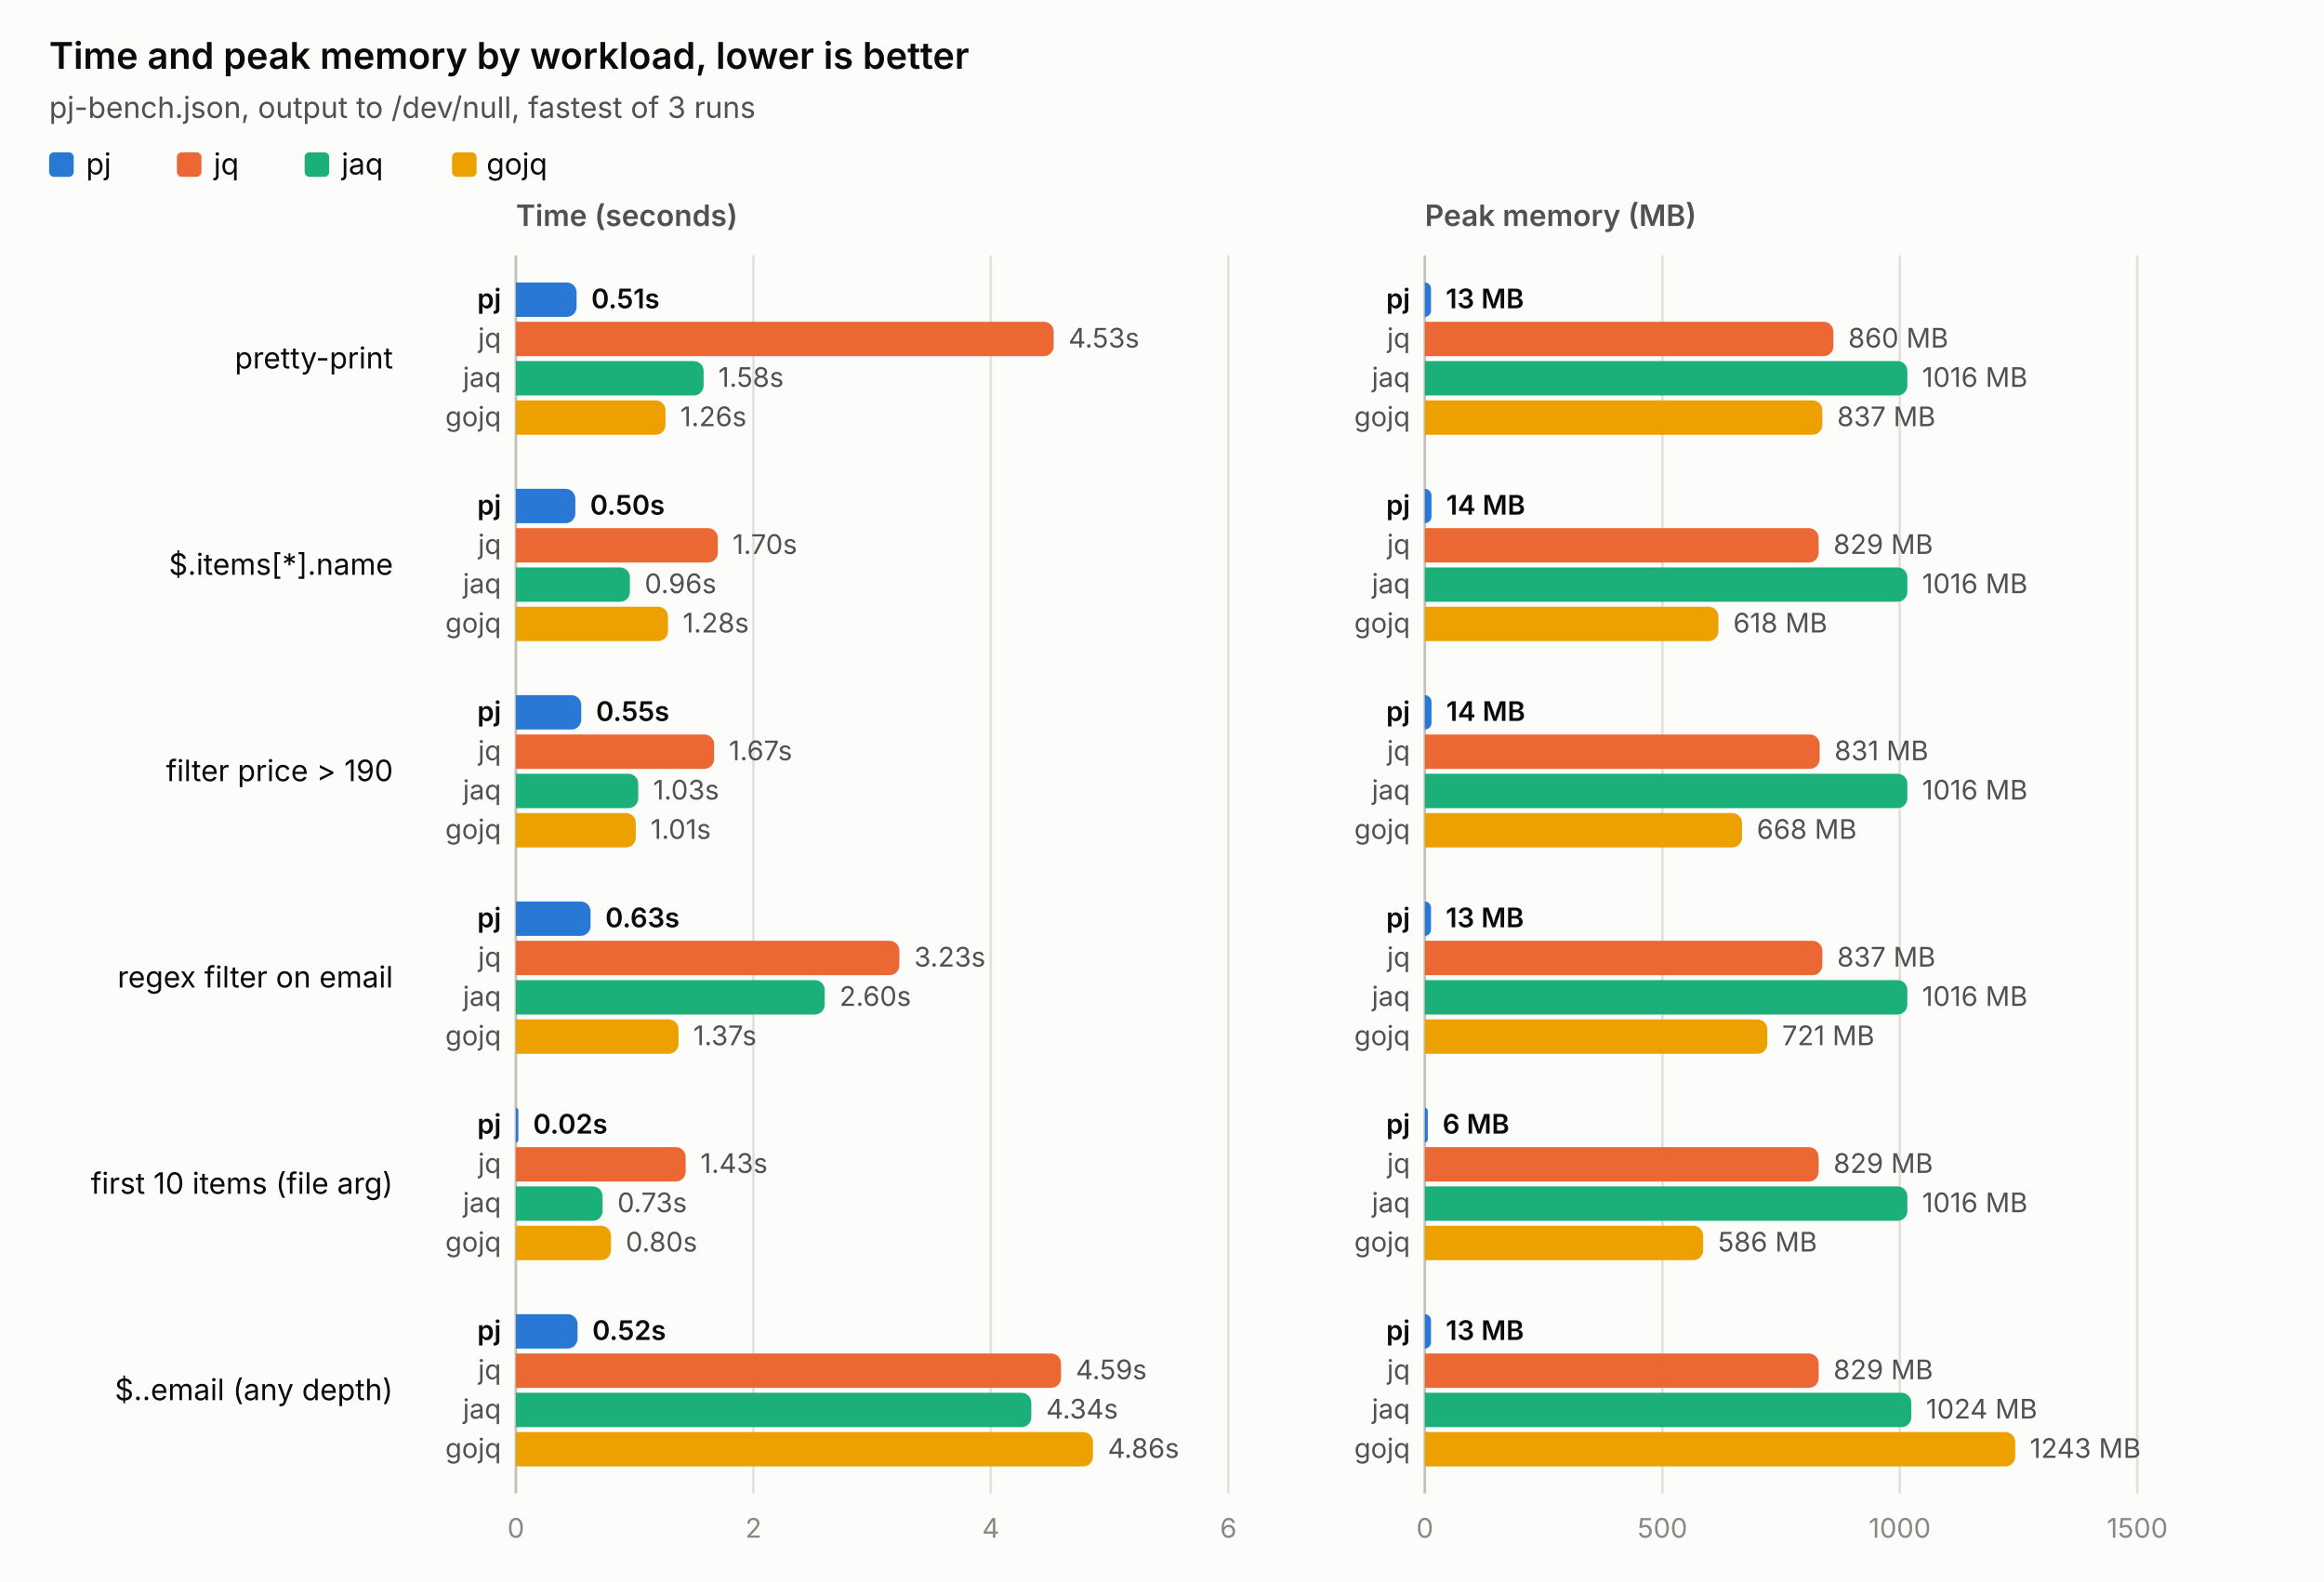
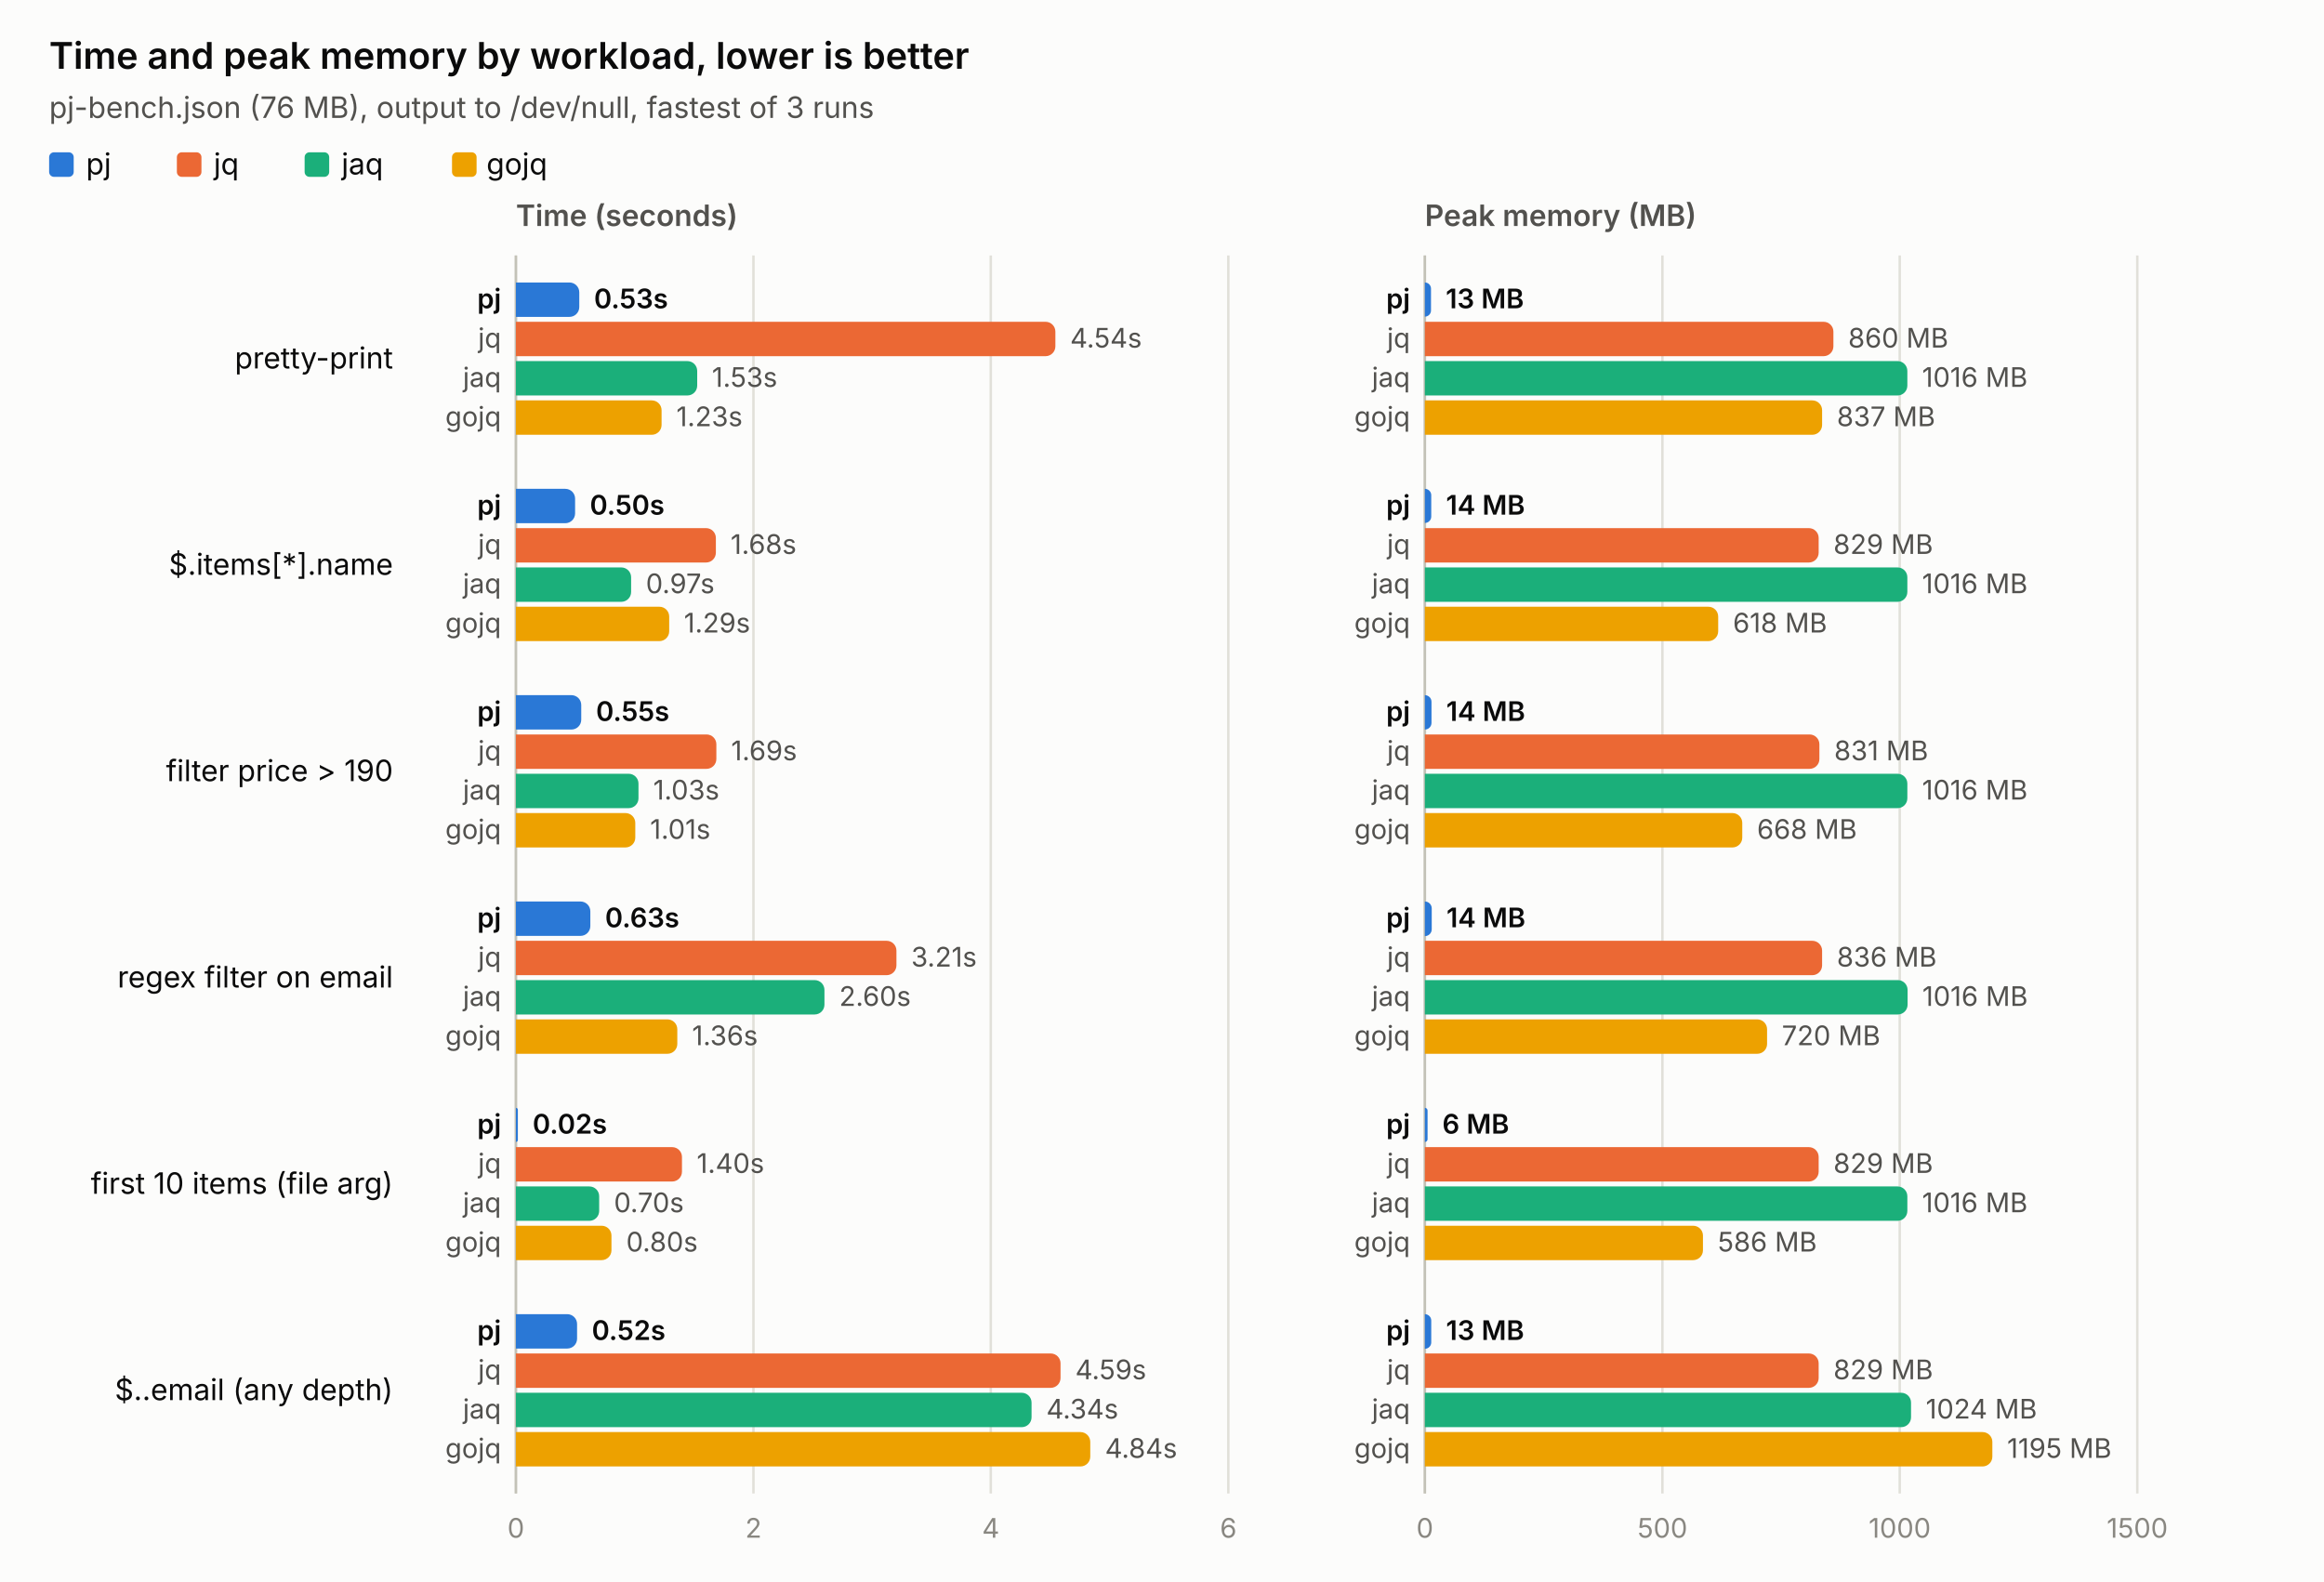
<svg xmlns="http://www.w3.org/2000/svg" width="946" height="644" viewBox="0 0 946 644" font-family="system-ui, -apple-system, &quot;Segoe UI&quot;, sans-serif" font-size="12">
  <rect width="100%" height="100%" fill="#fcfcfb" />
  <text x="20" y="28" fill="#0b0b0b" font-size="15" font-weight="600">Time and peak memory by workload, lower is better</text>
-   <text x="20" y="48" fill="#52514e">pj-bench.json, output to /dev/null, fastest of 3 runs</text>
+   <text x="20" y="48" fill="#52514e">pj-bench.json (76 MB), output to /dev/null, fastest of 3 runs</text>
  <rect x="20" y="62" width="10" height="10" rx="2" fill="#2a78d6" />
  <text x="35" y="71" fill="#0b0b0b">pj</text>
  <rect x="72" y="62" width="10" height="10" rx="2" fill="#eb6834" />
  <text x="87" y="71" fill="#0b0b0b">jq</text>
  <rect x="124" y="62" width="10" height="10" rx="2" fill="#1baf7a" />
  <text x="139" y="71" fill="#0b0b0b">jaq</text>
  <rect x="184" y="62" width="10" height="10" rx="2" fill="#eda100" />
  <text x="198" y="71" fill="#0b0b0b">gojq</text>
  <text x="210" y="92" fill="#52514e" font-weight="600">Time (seconds)</text>
  <line x1="210.0" y1="104" x2="210.0" y2="608" stroke="#e1e0d9" stroke-width="1" />
  <text x="210.0" y="626" fill="#898781" font-size="11" text-anchor="middle">0</text>
  <line x1="306.7" y1="104" x2="306.7" y2="608" stroke="#e1e0d9" stroke-width="1" />
  <text x="306.7" y="626" fill="#898781" font-size="11" text-anchor="middle">2</text>
  <line x1="403.3" y1="104" x2="403.3" y2="608" stroke="#e1e0d9" stroke-width="1" />
  <text x="403.3" y="626" fill="#898781" font-size="11" text-anchor="middle">4</text>
  <line x1="500.0" y1="104" x2="500.0" y2="608" stroke="#e1e0d9" stroke-width="1" />
  <text x="500.0" y="626" fill="#898781" font-size="11" text-anchor="middle">6</text>
  <line x1="210.0" y1="104" x2="210.0" y2="608" stroke="#c3c2b7" stroke-width="1" />
-   <path d="M210.0,115.0 h20.7 a4.0,4.0 0 0 1 4.0,4.0 v6.0 a4.0,4.0 0 0 1 -4.0,4.0 h-20.7 z" fill="#2a78d6" />
+   <path d="M210.0,115.0 h21.8 a4.0,4.0 0 0 1 4.0,4.0 v6.0 a4.0,4.0 0 0 1 -4.0,4.0 h-21.8 z" fill="#2a78d6" />
  <text x="204.0" y="125.5" fill="#0b0b0b" font-size="11" font-weight="600" text-anchor="end">pj</text>
-   <text x="240.7" y="125.5" fill="#0b0b0b" font-size="11" font-weight="600">0.51s</text>
-   <path d="M210.0,131.0 h214.9 a4.0,4.0 0 0 1 4.0,4.0 v6.0 a4.0,4.0 0 0 1 -4.0,4.0 h-214.9 z" fill="#eb6834" />
+   <text x="241.8" y="125.5" fill="#0b0b0b" font-size="11" font-weight="600">0.53s</text>
+   <path d="M210.0,131.0 h215.6 a4.0,4.0 0 0 1 4.0,4.0 v6.0 a4.0,4.0 0 0 1 -4.0,4.0 h-215.6 z" fill="#eb6834" />
  <text x="204.0" y="141.5" fill="#52514e" font-size="11" font-weight="normal" text-anchor="end">jq</text>
-   <text x="434.9" y="141.5" fill="#52514e" font-size="11" font-weight="normal">4.53s</text>
-   <path d="M210.0,147.0 h72.4 a4.0,4.0 0 0 1 4.0,4.0 v6.0 a4.0,4.0 0 0 1 -4.0,4.0 h-72.4 z" fill="#1baf7a" />
+   <text x="435.6" y="141.5" fill="#52514e" font-size="11" font-weight="normal">4.54s</text>
+   <path d="M210.0,147.0 h69.8 a4.0,4.0 0 0 1 4.0,4.0 v6.0 a4.0,4.0 0 0 1 -4.0,4.0 h-69.8 z" fill="#1baf7a" />
  <text x="204.0" y="157.5" fill="#52514e" font-size="11" font-weight="normal" text-anchor="end">jaq</text>
-   <text x="292.4" y="157.5" fill="#52514e" font-size="11" font-weight="normal">1.58s</text>
-   <path d="M210.0,163.0 h56.9 a4.0,4.0 0 0 1 4.0,4.0 v6.0 a4.0,4.0 0 0 1 -4.0,4.0 h-56.9 z" fill="#eda100" />
+   <text x="289.8" y="157.5" fill="#52514e" font-size="11" font-weight="normal">1.53s</text>
+   <path d="M210.0,163.0 h55.3 a4.0,4.0 0 0 1 4.0,4.0 v6.0 a4.0,4.0 0 0 1 -4.0,4.0 h-55.3 z" fill="#eda100" />
  <text x="204.0" y="173.5" fill="#52514e" font-size="11" font-weight="normal" text-anchor="end">gojq</text>
-   <text x="276.9" y="173.5" fill="#52514e" font-size="11" font-weight="normal">1.26s</text>
-   <path d="M210.0,199.0 h20.2 a4.0,4.0 0 0 1 4.0,4.0 v6.0 a4.0,4.0 0 0 1 -4.0,4.0 h-20.2 z" fill="#2a78d6" />
+   <text x="275.3" y="173.5" fill="#52514e" font-size="11" font-weight="normal">1.23s</text>
+   <path d="M210.0,199.0 h20.1 a4.0,4.0 0 0 1 4.0,4.0 v6.0 a4.0,4.0 0 0 1 -4.0,4.0 h-20.1 z" fill="#2a78d6" />
  <text x="204.0" y="209.5" fill="#0b0b0b" font-size="11" font-weight="600" text-anchor="end">pj</text>
-   <text x="240.2" y="209.5" fill="#0b0b0b" font-size="11" font-weight="600">0.50s</text>
-   <path d="M210.0,215.0 h78.2 a4.0,4.0 0 0 1 4.0,4.0 v6.0 a4.0,4.0 0 0 1 -4.0,4.0 h-78.2 z" fill="#eb6834" />
+   <text x="240.1" y="209.5" fill="#0b0b0b" font-size="11" font-weight="600">0.50s</text>
+   <path d="M210.0,215.0 h77.4 a4.0,4.0 0 0 1 4.0,4.0 v6.0 a4.0,4.0 0 0 1 -4.0,4.0 h-77.4 z" fill="#eb6834" />
  <text x="204.0" y="225.5" fill="#52514e" font-size="11" font-weight="normal" text-anchor="end">jq</text>
-   <text x="298.2" y="225.5" fill="#52514e" font-size="11" font-weight="normal">1.70s</text>
-   <path d="M210.0,231.0 h42.4 a4.0,4.0 0 0 1 4.0,4.0 v6.0 a4.0,4.0 0 0 1 -4.0,4.0 h-42.4 z" fill="#1baf7a" />
+   <text x="297.4" y="225.5" fill="#52514e" font-size="11" font-weight="normal">1.68s</text>
+   <path d="M210.0,231.0 h42.9 a4.0,4.0 0 0 1 4.0,4.0 v6.0 a4.0,4.0 0 0 1 -4.0,4.0 h-42.9 z" fill="#1baf7a" />
  <text x="204.0" y="241.5" fill="#52514e" font-size="11" font-weight="normal" text-anchor="end">jaq</text>
-   <text x="262.4" y="241.5" fill="#52514e" font-size="11" font-weight="normal">0.96s</text>
-   <path d="M210.0,247.0 h57.9 a4.0,4.0 0 0 1 4.0,4.0 v6.0 a4.0,4.0 0 0 1 -4.0,4.0 h-57.9 z" fill="#eda100" />
+   <text x="262.9" y="241.5" fill="#52514e" font-size="11" font-weight="normal">0.97s</text>
+   <path d="M210.0,247.0 h58.4 a4.0,4.0 0 0 1 4.0,4.0 v6.0 a4.0,4.0 0 0 1 -4.0,4.0 h-58.4 z" fill="#eda100" />
  <text x="204.0" y="257.5" fill="#52514e" font-size="11" font-weight="normal" text-anchor="end">gojq</text>
-   <text x="277.9" y="257.5" fill="#52514e" font-size="11" font-weight="normal">1.28s</text>
+   <text x="278.4" y="257.5" fill="#52514e" font-size="11" font-weight="normal">1.29s</text>
  <path d="M210.0,283.0 h22.6 a4.0,4.0 0 0 1 4.0,4.0 v6.0 a4.0,4.0 0 0 1 -4.0,4.0 h-22.6 z" fill="#2a78d6" />
  <text x="204.0" y="293.5" fill="#0b0b0b" font-size="11" font-weight="600" text-anchor="end">pj</text>
  <text x="242.6" y="293.5" fill="#0b0b0b" font-size="11" font-weight="600">0.55s</text>
-   <path d="M210.0,299.0 h76.7 a4.0,4.0 0 0 1 4.0,4.0 v6.0 a4.0,4.0 0 0 1 -4.0,4.0 h-76.7 z" fill="#eb6834" />
+   <path d="M210.0,299.0 h77.6 a4.0,4.0 0 0 1 4.0,4.0 v6.0 a4.0,4.0 0 0 1 -4.0,4.0 h-77.6 z" fill="#eb6834" />
  <text x="204.0" y="309.5" fill="#52514e" font-size="11" font-weight="normal" text-anchor="end">jq</text>
-   <text x="296.7" y="309.5" fill="#52514e" font-size="11" font-weight="normal">1.67s</text>
-   <path d="M210.0,315.0 h45.8 a4.0,4.0 0 0 1 4.0,4.0 v6.0 a4.0,4.0 0 0 1 -4.0,4.0 h-45.8 z" fill="#1baf7a" />
+   <text x="297.6" y="309.5" fill="#52514e" font-size="11" font-weight="normal">1.69s</text>
+   <path d="M210.0,315.0 h45.9 a4.0,4.0 0 0 1 4.0,4.0 v6.0 a4.0,4.0 0 0 1 -4.0,4.0 h-45.9 z" fill="#1baf7a" />
  <text x="204.0" y="325.5" fill="#52514e" font-size="11" font-weight="normal" text-anchor="end">jaq</text>
-   <text x="265.8" y="325.5" fill="#52514e" font-size="11" font-weight="normal">1.03s</text>
-   <path d="M210.0,331.0 h44.8 a4.0,4.0 0 0 1 4.0,4.0 v6.0 a4.0,4.0 0 0 1 -4.0,4.0 h-44.8 z" fill="#eda100" />
+   <text x="265.9" y="325.5" fill="#52514e" font-size="11" font-weight="normal">1.03s</text>
+   <path d="M210.0,331.0 h44.6 a4.0,4.0 0 0 1 4.0,4.0 v6.0 a4.0,4.0 0 0 1 -4.0,4.0 h-44.6 z" fill="#eda100" />
  <text x="204.0" y="341.5" fill="#52514e" font-size="11" font-weight="normal" text-anchor="end">gojq</text>
-   <text x="264.8" y="341.5" fill="#52514e" font-size="11" font-weight="normal">1.01s</text>
-   <path d="M210.0,367.0 h26.4 a4.0,4.0 0 0 1 4.0,4.0 v6.0 a4.0,4.0 0 0 1 -4.0,4.0 h-26.4 z" fill="#2a78d6" />
+   <text x="264.6" y="341.5" fill="#52514e" font-size="11" font-weight="normal">1.01s</text>
+   <path d="M210.0,367.0 h26.3 a4.0,4.0 0 0 1 4.0,4.0 v6.0 a4.0,4.0 0 0 1 -4.0,4.0 h-26.3 z" fill="#2a78d6" />
  <text x="204.0" y="377.5" fill="#0b0b0b" font-size="11" font-weight="600" text-anchor="end">pj</text>
-   <text x="246.4" y="377.5" fill="#0b0b0b" font-size="11" font-weight="600">0.63s</text>
-   <path d="M210.0,383.0 h152.1 a4.0,4.0 0 0 1 4.0,4.0 v6.0 a4.0,4.0 0 0 1 -4.0,4.0 h-152.1 z" fill="#eb6834" />
+   <text x="246.3" y="377.5" fill="#0b0b0b" font-size="11" font-weight="600">0.63s</text>
+   <path d="M210.0,383.0 h150.9 a4.0,4.0 0 0 1 4.0,4.0 v6.0 a4.0,4.0 0 0 1 -4.0,4.0 h-150.9 z" fill="#eb6834" />
  <text x="204.0" y="393.5" fill="#52514e" font-size="11" font-weight="normal" text-anchor="end">jq</text>
-   <text x="372.1" y="393.5" fill="#52514e" font-size="11" font-weight="normal">3.23s</text>
-   <path d="M210.0,399.0 h121.7 a4.0,4.0 0 0 1 4.0,4.0 v6.0 a4.0,4.0 0 0 1 -4.0,4.0 h-121.7 z" fill="#1baf7a" />
+   <text x="370.9" y="393.5" fill="#52514e" font-size="11" font-weight="normal">3.21s</text>
+   <path d="M210.0,399.0 h121.6 a4.0,4.0 0 0 1 4.0,4.0 v6.0 a4.0,4.0 0 0 1 -4.0,4.0 h-121.6 z" fill="#1baf7a" />
  <text x="204.0" y="409.5" fill="#52514e" font-size="11" font-weight="normal" text-anchor="end">jaq</text>
-   <text x="341.7" y="409.5" fill="#52514e" font-size="11" font-weight="normal">2.60s</text>
-   <path d="M210.0,415.0 h62.2 a4.0,4.0 0 0 1 4.0,4.0 v6.0 a4.0,4.0 0 0 1 -4.0,4.0 h-62.2 z" fill="#eda100" />
+   <text x="341.6" y="409.5" fill="#52514e" font-size="11" font-weight="normal">2.60s</text>
+   <path d="M210.0,415.0 h61.7 a4.0,4.0 0 0 1 4.0,4.0 v6.0 a4.0,4.0 0 0 1 -4.0,4.0 h-61.7 z" fill="#eda100" />
  <text x="204.0" y="425.5" fill="#52514e" font-size="11" font-weight="normal" text-anchor="end">gojq</text>
-   <text x="282.2" y="425.5" fill="#52514e" font-size="11" font-weight="normal">1.37s</text>
-   <path d="M210.0,451.0 h0.0 a1.0,1.0 0 0 1 1.0,1.0 v12.1 a1.0,1.0 0 0 1 -1.0,1.0 h-0.0 z" fill="#2a78d6" />
+   <text x="281.7" y="425.5" fill="#52514e" font-size="11" font-weight="normal">1.36s</text>
+   <path d="M210.0,451.0 h0.0 a0.8,0.8 0 0 1 0.8,0.8 v12.3 a0.8,0.8 0 0 1 -0.8,0.8 h-0.0 z" fill="#2a78d6" />
  <text x="204.0" y="461.5" fill="#0b0b0b" font-size="11" font-weight="600" text-anchor="end">pj</text>
-   <text x="217.0" y="461.5" fill="#0b0b0b" font-size="11" font-weight="600">0.02s</text>
-   <path d="M210.0,467.0 h65.1 a4.0,4.0 0 0 1 4.0,4.0 v6.0 a4.0,4.0 0 0 1 -4.0,4.0 h-65.1 z" fill="#eb6834" />
+   <text x="216.8" y="461.5" fill="#0b0b0b" font-size="11" font-weight="600">0.02s</text>
+   <path d="M210.0,467.0 h63.6 a4.0,4.0 0 0 1 4.0,4.0 v6.0 a4.0,4.0 0 0 1 -4.0,4.0 h-63.6 z" fill="#eb6834" />
  <text x="204.0" y="477.5" fill="#52514e" font-size="11" font-weight="normal" text-anchor="end">jq</text>
-   <text x="285.1" y="477.5" fill="#52514e" font-size="11" font-weight="normal">1.43s</text>
-   <path d="M210.0,483.0 h31.3 a4.0,4.0 0 0 1 4.0,4.0 v6.0 a4.0,4.0 0 0 1 -4.0,4.0 h-31.3 z" fill="#1baf7a" />
+   <text x="283.6" y="477.5" fill="#52514e" font-size="11" font-weight="normal">1.40s</text>
+   <path d="M210.0,483.0 h29.9 a4.0,4.0 0 0 1 4.0,4.0 v6.0 a4.0,4.0 0 0 1 -4.0,4.0 h-29.9 z" fill="#1baf7a" />
  <text x="204.0" y="493.5" fill="#52514e" font-size="11" font-weight="normal" text-anchor="end">jaq</text>
-   <text x="251.3" y="493.5" fill="#52514e" font-size="11" font-weight="normal">0.73s</text>
-   <path d="M210.0,499.0 h34.7 a4.0,4.0 0 0 1 4.0,4.0 v6.0 a4.0,4.0 0 0 1 -4.0,4.0 h-34.7 z" fill="#eda100" />
+   <text x="249.9" y="493.5" fill="#52514e" font-size="11" font-weight="normal">0.70s</text>
+   <path d="M210.0,499.0 h34.9 a4.0,4.0 0 0 1 4.0,4.0 v6.0 a4.0,4.0 0 0 1 -4.0,4.0 h-34.9 z" fill="#eda100" />
  <text x="204.0" y="509.5" fill="#52514e" font-size="11" font-weight="normal" text-anchor="end">gojq</text>
-   <text x="254.7" y="509.5" fill="#52514e" font-size="11" font-weight="normal">0.80s</text>
-   <path d="M210.0,535.0 h21.1 a4.0,4.0 0 0 1 4.0,4.0 v6.0 a4.0,4.0 0 0 1 -4.0,4.0 h-21.1 z" fill="#2a78d6" />
+   <text x="254.9" y="509.5" fill="#52514e" font-size="11" font-weight="normal">0.80s</text>
+   <path d="M210.0,535.0 h20.9 a4.0,4.0 0 0 1 4.0,4.0 v6.0 a4.0,4.0 0 0 1 -4.0,4.0 h-20.9 z" fill="#2a78d6" />
  <text x="204.0" y="545.5" fill="#0b0b0b" font-size="11" font-weight="600" text-anchor="end">pj</text>
-   <text x="241.1" y="545.5" fill="#0b0b0b" font-size="11" font-weight="600">0.52s</text>
-   <path d="M210.0,551.0 h217.9 a4.0,4.0 0 0 1 4.0,4.0 v6.0 a4.0,4.0 0 0 1 -4.0,4.0 h-217.9 z" fill="#eb6834" />
+   <text x="240.9" y="545.5" fill="#0b0b0b" font-size="11" font-weight="600">0.52s</text>
+   <path d="M210.0,551.0 h217.7 a4.0,4.0 0 0 1 4.0,4.0 v6.0 a4.0,4.0 0 0 1 -4.0,4.0 h-217.7 z" fill="#eb6834" />
  <text x="204.0" y="561.5" fill="#52514e" font-size="11" font-weight="normal" text-anchor="end">jq</text>
-   <text x="437.9" y="561.5" fill="#52514e" font-size="11" font-weight="normal">4.59s</text>
-   <path d="M210.0,567.0 h205.8 a4.0,4.0 0 0 1 4.0,4.0 v6.0 a4.0,4.0 0 0 1 -4.0,4.0 h-205.8 z" fill="#1baf7a" />
+   <text x="437.7" y="561.5" fill="#52514e" font-size="11" font-weight="normal">4.59s</text>
+   <path d="M210.0,567.0 h205.9 a4.0,4.0 0 0 1 4.0,4.0 v6.0 a4.0,4.0 0 0 1 -4.0,4.0 h-205.9 z" fill="#1baf7a" />
  <text x="204.0" y="577.5" fill="#52514e" font-size="11" font-weight="normal" text-anchor="end">jaq</text>
-   <text x="425.8" y="577.5" fill="#52514e" font-size="11" font-weight="normal">4.34s</text>
-   <path d="M210.0,583.0 h230.9 a4.0,4.0 0 0 1 4.0,4.0 v6.0 a4.0,4.0 0 0 1 -4.0,4.0 h-230.9 z" fill="#eda100" />
+   <text x="425.9" y="577.5" fill="#52514e" font-size="11" font-weight="normal">4.34s</text>
+   <path d="M210.0,583.0 h229.8 a4.0,4.0 0 0 1 4.0,4.0 v6.0 a4.0,4.0 0 0 1 -4.0,4.0 h-229.8 z" fill="#eda100" />
  <text x="204.0" y="593.5" fill="#52514e" font-size="11" font-weight="normal" text-anchor="end">gojq</text>
-   <text x="450.9" y="593.5" fill="#52514e" font-size="11" font-weight="normal">4.86s</text>
+   <text x="449.8" y="593.5" fill="#52514e" font-size="11" font-weight="normal">4.84s</text>
  <text x="580" y="92" fill="#52514e" font-weight="600">Peak memory (MB)</text>
  <line x1="580.0" y1="104" x2="580.0" y2="608" stroke="#e1e0d9" stroke-width="1" />
  <text x="580.0" y="626" fill="#898781" font-size="11" text-anchor="middle">0</text>
  <line x1="676.7" y1="104" x2="676.7" y2="608" stroke="#e1e0d9" stroke-width="1" />
  <text x="676.7" y="626" fill="#898781" font-size="11" text-anchor="middle">500</text>
  <line x1="773.3" y1="104" x2="773.3" y2="608" stroke="#e1e0d9" stroke-width="1" />
  <text x="773.3" y="626" fill="#898781" font-size="11" text-anchor="middle">1000</text>
  <line x1="870.0" y1="104" x2="870.0" y2="608" stroke="#e1e0d9" stroke-width="1" />
  <text x="870.0" y="626" fill="#898781" font-size="11" text-anchor="middle">1500</text>
  <line x1="580.0" y1="104" x2="580.0" y2="608" stroke="#c3c2b7" stroke-width="1" />
-   <path d="M580.0,115.0 h0.0 a2.5,2.5 0 0 1 2.5,2.5 v9.0 a2.5,2.5 0 0 1 -2.5,2.5 h-0.0 z" fill="#2a78d6" />
+   <path d="M580.0,115.0 h0.0 a2.5,2.5 0 0 1 2.5,2.5 v8.9 a2.5,2.5 0 0 1 -2.5,2.5 h-0.0 z" fill="#2a78d6" />
  <text x="574.0" y="125.5" fill="#0b0b0b" font-size="11" font-weight="600" text-anchor="end">pj</text>
  <text x="588.5" y="125.5" fill="#0b0b0b" font-size="11" font-weight="600">13 MB</text>
  <path d="M580.0,131.0 h162.3 a4.0,4.0 0 0 1 4.0,4.0 v6.0 a4.0,4.0 0 0 1 -4.0,4.0 h-162.3 z" fill="#eb6834" />
  <text x="574.0" y="141.5" fill="#52514e" font-size="11" font-weight="normal" text-anchor="end">jq</text>
  <text x="752.3" y="141.5" fill="#52514e" font-size="11" font-weight="normal">860 MB</text>
  <path d="M580.0,147.0 h192.4 a4.0,4.0 0 0 1 4.0,4.0 v6.0 a4.0,4.0 0 0 1 -4.0,4.0 h-192.4 z" fill="#1baf7a" />
  <text x="574.0" y="157.5" fill="#52514e" font-size="11" font-weight="normal" text-anchor="end">jaq</text>
  <text x="782.4" y="157.5" fill="#52514e" font-size="11" font-weight="normal">1016 MB</text>
-   <path d="M580.0,163.0 h157.8 a4.0,4.0 0 0 1 4.0,4.0 v6.0 a4.0,4.0 0 0 1 -4.0,4.0 h-157.8 z" fill="#eda100" />
+   <path d="M580.0,163.0 h157.7 a4.0,4.0 0 0 1 4.0,4.0 v6.0 a4.0,4.0 0 0 1 -4.0,4.0 h-157.7 z" fill="#eda100" />
  <text x="574.0" y="173.5" fill="#52514e" font-size="11" font-weight="normal" text-anchor="end">gojq</text>
-   <text x="747.8" y="173.5" fill="#52514e" font-size="11" font-weight="normal">837 MB</text>
-   <path d="M580.0,199.0 h0.0 a2.7,2.7 0 0 1 2.7,2.7 v8.6 a2.7,2.7 0 0 1 -2.7,2.7 h-0.0 z" fill="#2a78d6" />
+   <text x="747.7" y="173.5" fill="#52514e" font-size="11" font-weight="normal">837 MB</text>
+   <path d="M580.0,199.0 h0.0 a2.6,2.6 0 0 1 2.6,2.6 v8.7 a2.6,2.6 0 0 1 -2.6,2.6 h-0.0 z" fill="#2a78d6" />
  <text x="574.0" y="209.5" fill="#0b0b0b" font-size="11" font-weight="600" text-anchor="end">pj</text>
-   <text x="588.7" y="209.5" fill="#0b0b0b" font-size="11" font-weight="600">14 MB</text>
+   <text x="588.6" y="209.5" fill="#0b0b0b" font-size="11" font-weight="600">14 MB</text>
  <path d="M580.0,215.0 h156.3 a4.0,4.0 0 0 1 4.0,4.0 v6.0 a4.0,4.0 0 0 1 -4.0,4.0 h-156.3 z" fill="#eb6834" />
  <text x="574.0" y="225.5" fill="#52514e" font-size="11" font-weight="normal" text-anchor="end">jq</text>
  <text x="746.3" y="225.5" fill="#52514e" font-size="11" font-weight="normal">829 MB</text>
  <path d="M580.0,231.0 h192.4 a4.0,4.0 0 0 1 4.0,4.0 v6.0 a4.0,4.0 0 0 1 -4.0,4.0 h-192.4 z" fill="#1baf7a" />
  <text x="574.0" y="241.5" fill="#52514e" font-size="11" font-weight="normal" text-anchor="end">jaq</text>
  <text x="782.4" y="241.5" fill="#52514e" font-size="11" font-weight="normal">1016 MB</text>
-   <path d="M580.0,247.0 h115.5 a4.0,4.0 0 0 1 4.0,4.0 v6.0 a4.0,4.0 0 0 1 -4.0,4.0 h-115.5 z" fill="#eda100" />
+   <path d="M580.0,247.0 h115.4 a4.0,4.0 0 0 1 4.0,4.0 v6.0 a4.0,4.0 0 0 1 -4.0,4.0 h-115.4 z" fill="#eda100" />
  <text x="574.0" y="257.5" fill="#52514e" font-size="11" font-weight="normal" text-anchor="end">gojq</text>
-   <text x="705.5" y="257.5" fill="#52514e" font-size="11" font-weight="normal">618 MB</text>
+   <text x="705.4" y="257.5" fill="#52514e" font-size="11" font-weight="normal">618 MB</text>
  <path d="M580.0,283.0 h0.0 a2.7,2.7 0 0 1 2.7,2.7 v8.6 a2.7,2.7 0 0 1 -2.7,2.7 h-0.0 z" fill="#2a78d6" />
  <text x="574.0" y="293.5" fill="#0b0b0b" font-size="11" font-weight="600" text-anchor="end">pj</text>
  <text x="588.7" y="293.5" fill="#0b0b0b" font-size="11" font-weight="600">14 MB</text>
-   <path d="M580.0,299.0 h156.7 a4.0,4.0 0 0 1 4.0,4.0 v6.0 a4.0,4.0 0 0 1 -4.0,4.0 h-156.7 z" fill="#eb6834" />
+   <path d="M580.0,299.0 h156.6 a4.0,4.0 0 0 1 4.0,4.0 v6.0 a4.0,4.0 0 0 1 -4.0,4.0 h-156.6 z" fill="#eb6834" />
  <text x="574.0" y="309.5" fill="#52514e" font-size="11" font-weight="normal" text-anchor="end">jq</text>
-   <text x="746.7" y="309.5" fill="#52514e" font-size="11" font-weight="normal">831 MB</text>
+   <text x="746.6" y="309.5" fill="#52514e" font-size="11" font-weight="normal">831 MB</text>
  <path d="M580.0,315.0 h192.4 a4.0,4.0 0 0 1 4.0,4.0 v6.0 a4.0,4.0 0 0 1 -4.0,4.0 h-192.4 z" fill="#1baf7a" />
  <text x="574.0" y="325.5" fill="#52514e" font-size="11" font-weight="normal" text-anchor="end">jaq</text>
  <text x="782.4" y="325.5" fill="#52514e" font-size="11" font-weight="normal">1016 MB</text>
-   <path d="M580.0,331.0 h125.1 a4.0,4.0 0 0 1 4.0,4.0 v6.0 a4.0,4.0 0 0 1 -4.0,4.0 h-125.1 z" fill="#eda100" />
+   <path d="M580.0,331.0 h125.2 a4.0,4.0 0 0 1 4.0,4.0 v6.0 a4.0,4.0 0 0 1 -4.0,4.0 h-125.2 z" fill="#eda100" />
  <text x="574.0" y="341.5" fill="#52514e" font-size="11" font-weight="normal" text-anchor="end">gojq</text>
-   <text x="715.1" y="341.5" fill="#52514e" font-size="11" font-weight="normal">668 MB</text>
-   <path d="M580.0,367.0 h0.0 a2.5,2.5 0 0 1 2.5,2.5 v9.0 a2.5,2.5 0 0 1 -2.5,2.5 h-0.0 z" fill="#2a78d6" />
+   <text x="715.2" y="341.5" fill="#52514e" font-size="11" font-weight="normal">668 MB</text>
+   <path d="M580.0,367.0 h0.0 a2.8,2.8 0 0 1 2.8,2.8 v8.5 a2.8,2.8 0 0 1 -2.8,2.8 h-0.0 z" fill="#2a78d6" />
  <text x="574.0" y="377.5" fill="#0b0b0b" font-size="11" font-weight="600" text-anchor="end">pj</text>
-   <text x="588.5" y="377.5" fill="#0b0b0b" font-size="11" font-weight="600">13 MB</text>
-   <path d="M580.0,383.0 h157.8 a4.0,4.0 0 0 1 4.0,4.0 v6.0 a4.0,4.0 0 0 1 -4.0,4.0 h-157.8 z" fill="#eb6834" />
+   <text x="588.8" y="377.5" fill="#0b0b0b" font-size="11" font-weight="600">14 MB</text>
+   <path d="M580.0,383.0 h157.7 a4.0,4.0 0 0 1 4.0,4.0 v6.0 a4.0,4.0 0 0 1 -4.0,4.0 h-157.7 z" fill="#eb6834" />
  <text x="574.0" y="393.5" fill="#52514e" font-size="11" font-weight="normal" text-anchor="end">jq</text>
-   <text x="747.8" y="393.5" fill="#52514e" font-size="11" font-weight="normal">837 MB</text>
-   <path d="M580.0,399.0 h192.4 a4.0,4.0 0 0 1 4.0,4.0 v6.0 a4.0,4.0 0 0 1 -4.0,4.0 h-192.4 z" fill="#1baf7a" />
+   <text x="747.7" y="393.5" fill="#52514e" font-size="11" font-weight="normal">836 MB</text>
+   <path d="M580.0,399.0 h192.5 a4.0,4.0 0 0 1 4.0,4.0 v6.0 a4.0,4.0 0 0 1 -4.0,4.0 h-192.5 z" fill="#1baf7a" />
  <text x="574.0" y="409.5" fill="#52514e" font-size="11" font-weight="normal" text-anchor="end">jaq</text>
-   <text x="782.4" y="409.5" fill="#52514e" font-size="11" font-weight="normal">1016 MB</text>
-   <path d="M580.0,415.0 h135.4 a4.0,4.0 0 0 1 4.0,4.0 v6.0 a4.0,4.0 0 0 1 -4.0,4.0 h-135.4 z" fill="#eda100" />
+   <text x="782.5" y="409.5" fill="#52514e" font-size="11" font-weight="normal">1016 MB</text>
+   <path d="M580.0,415.0 h135.3 a4.0,4.0 0 0 1 4.0,4.0 v6.0 a4.0,4.0 0 0 1 -4.0,4.0 h-135.3 z" fill="#eda100" />
  <text x="574.0" y="425.5" fill="#52514e" font-size="11" font-weight="normal" text-anchor="end">gojq</text>
-   <text x="725.4" y="425.5" fill="#52514e" font-size="11" font-weight="normal">721 MB</text>
-   <path d="M580.0,451.0 h0.0 a1.2,1.2 0 0 1 1.2,1.2 v11.7 a1.2,1.2 0 0 1 -1.2,1.2 h-0.0 z" fill="#2a78d6" />
+   <text x="725.3" y="425.5" fill="#52514e" font-size="11" font-weight="normal">720 MB</text>
+   <path d="M580.0,451.0 h0.0 a1.1,1.1 0 0 1 1.1,1.1 v11.7 a1.1,1.1 0 0 1 -1.1,1.1 h-0.0 z" fill="#2a78d6" />
  <text x="574.0" y="461.5" fill="#0b0b0b" font-size="11" font-weight="600" text-anchor="end">pj</text>
-   <text x="587.2" y="461.5" fill="#0b0b0b" font-size="11" font-weight="600">6 MB</text>
+   <text x="587.1" y="461.5" fill="#0b0b0b" font-size="11" font-weight="600">6 MB</text>
  <path d="M580.0,467.0 h156.3 a4.0,4.0 0 0 1 4.0,4.0 v6.0 a4.0,4.0 0 0 1 -4.0,4.0 h-156.3 z" fill="#eb6834" />
  <text x="574.0" y="477.5" fill="#52514e" font-size="11" font-weight="normal" text-anchor="end">jq</text>
  <text x="746.3" y="477.5" fill="#52514e" font-size="11" font-weight="normal">829 MB</text>
  <path d="M580.0,483.0 h192.4 a4.0,4.0 0 0 1 4.0,4.0 v6.0 a4.0,4.0 0 0 1 -4.0,4.0 h-192.4 z" fill="#1baf7a" />
  <text x="574.0" y="493.5" fill="#52514e" font-size="11" font-weight="normal" text-anchor="end">jaq</text>
  <text x="782.4" y="493.5" fill="#52514e" font-size="11" font-weight="normal">1016 MB</text>
-   <path d="M580.0,499.0 h109.3 a4.0,4.0 0 0 1 4.0,4.0 v6.0 a4.0,4.0 0 0 1 -4.0,4.0 h-109.3 z" fill="#eda100" />
+   <path d="M580.0,499.0 h109.2 a4.0,4.0 0 0 1 4.0,4.0 v6.0 a4.0,4.0 0 0 1 -4.0,4.0 h-109.2 z" fill="#eda100" />
  <text x="574.0" y="509.5" fill="#52514e" font-size="11" font-weight="normal" text-anchor="end">gojq</text>
-   <text x="699.3" y="509.5" fill="#52514e" font-size="11" font-weight="normal">586 MB</text>
-   <path d="M580.0,535.0 h0.0 a2.5,2.5 0 0 1 2.5,2.5 v9.0 a2.5,2.5 0 0 1 -2.5,2.5 h-0.0 z" fill="#2a78d6" />
+   <text x="699.2" y="509.5" fill="#52514e" font-size="11" font-weight="normal">586 MB</text>
+   <path d="M580.0,535.0 h0.0 a2.6,2.6 0 0 1 2.6,2.6 v8.9 a2.6,2.6 0 0 1 -2.6,2.6 h-0.0 z" fill="#2a78d6" />
  <text x="574.0" y="545.5" fill="#0b0b0b" font-size="11" font-weight="600" text-anchor="end">pj</text>
-   <text x="588.5" y="545.5" fill="#0b0b0b" font-size="11" font-weight="600">13 MB</text>
+   <text x="588.6" y="545.5" fill="#0b0b0b" font-size="11" font-weight="600">13 MB</text>
  <path d="M580.0,551.0 h156.3 a4.0,4.0 0 0 1 4.0,4.0 v6.0 a4.0,4.0 0 0 1 -4.0,4.0 h-156.3 z" fill="#eb6834" />
  <text x="574.0" y="561.5" fill="#52514e" font-size="11" font-weight="normal" text-anchor="end">jq</text>
  <text x="746.3" y="561.5" fill="#52514e" font-size="11" font-weight="normal">829 MB</text>
-   <path d="M580.0,567.0 h194.0 a4.0,4.0 0 0 1 4.0,4.0 v6.0 a4.0,4.0 0 0 1 -4.0,4.0 h-194.0 z" fill="#1baf7a" />
+   <path d="M580.0,567.0 h193.9 a4.0,4.0 0 0 1 4.0,4.0 v6.0 a4.0,4.0 0 0 1 -4.0,4.0 h-193.9 z" fill="#1baf7a" />
  <text x="574.0" y="577.5" fill="#52514e" font-size="11" font-weight="normal" text-anchor="end">jaq</text>
-   <text x="784.0" y="577.5" fill="#52514e" font-size="11" font-weight="normal">1024 MB</text>
-   <path d="M580.0,583.0 h236.3 a4.0,4.0 0 0 1 4.0,4.0 v6.0 a4.0,4.0 0 0 1 -4.0,4.0 h-236.3 z" fill="#eda100" />
+   <text x="783.9" y="577.5" fill="#52514e" font-size="11" font-weight="normal">1024 MB</text>
+   <path d="M580.0,583.0 h227.0 a4.0,4.0 0 0 1 4.0,4.0 v6.0 a4.0,4.0 0 0 1 -4.0,4.0 h-227.0 z" fill="#eda100" />
  <text x="574.0" y="593.5" fill="#52514e" font-size="11" font-weight="normal" text-anchor="end">gojq</text>
-   <text x="826.3" y="593.5" fill="#52514e" font-size="11" font-weight="normal">1243 MB</text>
+   <text x="817.0" y="593.5" fill="#52514e" font-size="11" font-weight="normal">1195 MB</text>
  <text x="160" y="150.0" fill="#0b0b0b" text-anchor="end">pretty-print</text>
  <text x="160" y="234.0" fill="#0b0b0b" text-anchor="end">$.items[*].name</text>
  <text x="160" y="318.0" fill="#0b0b0b" text-anchor="end">filter price &gt; 190</text>
  <text x="160" y="402.0" fill="#0b0b0b" text-anchor="end">regex filter on email</text>
  <text x="160" y="486.0" fill="#0b0b0b" text-anchor="end">first 10 items (file arg)</text>
  <text x="160" y="570.0" fill="#0b0b0b" text-anchor="end">$..email (any depth)</text>
</svg>
